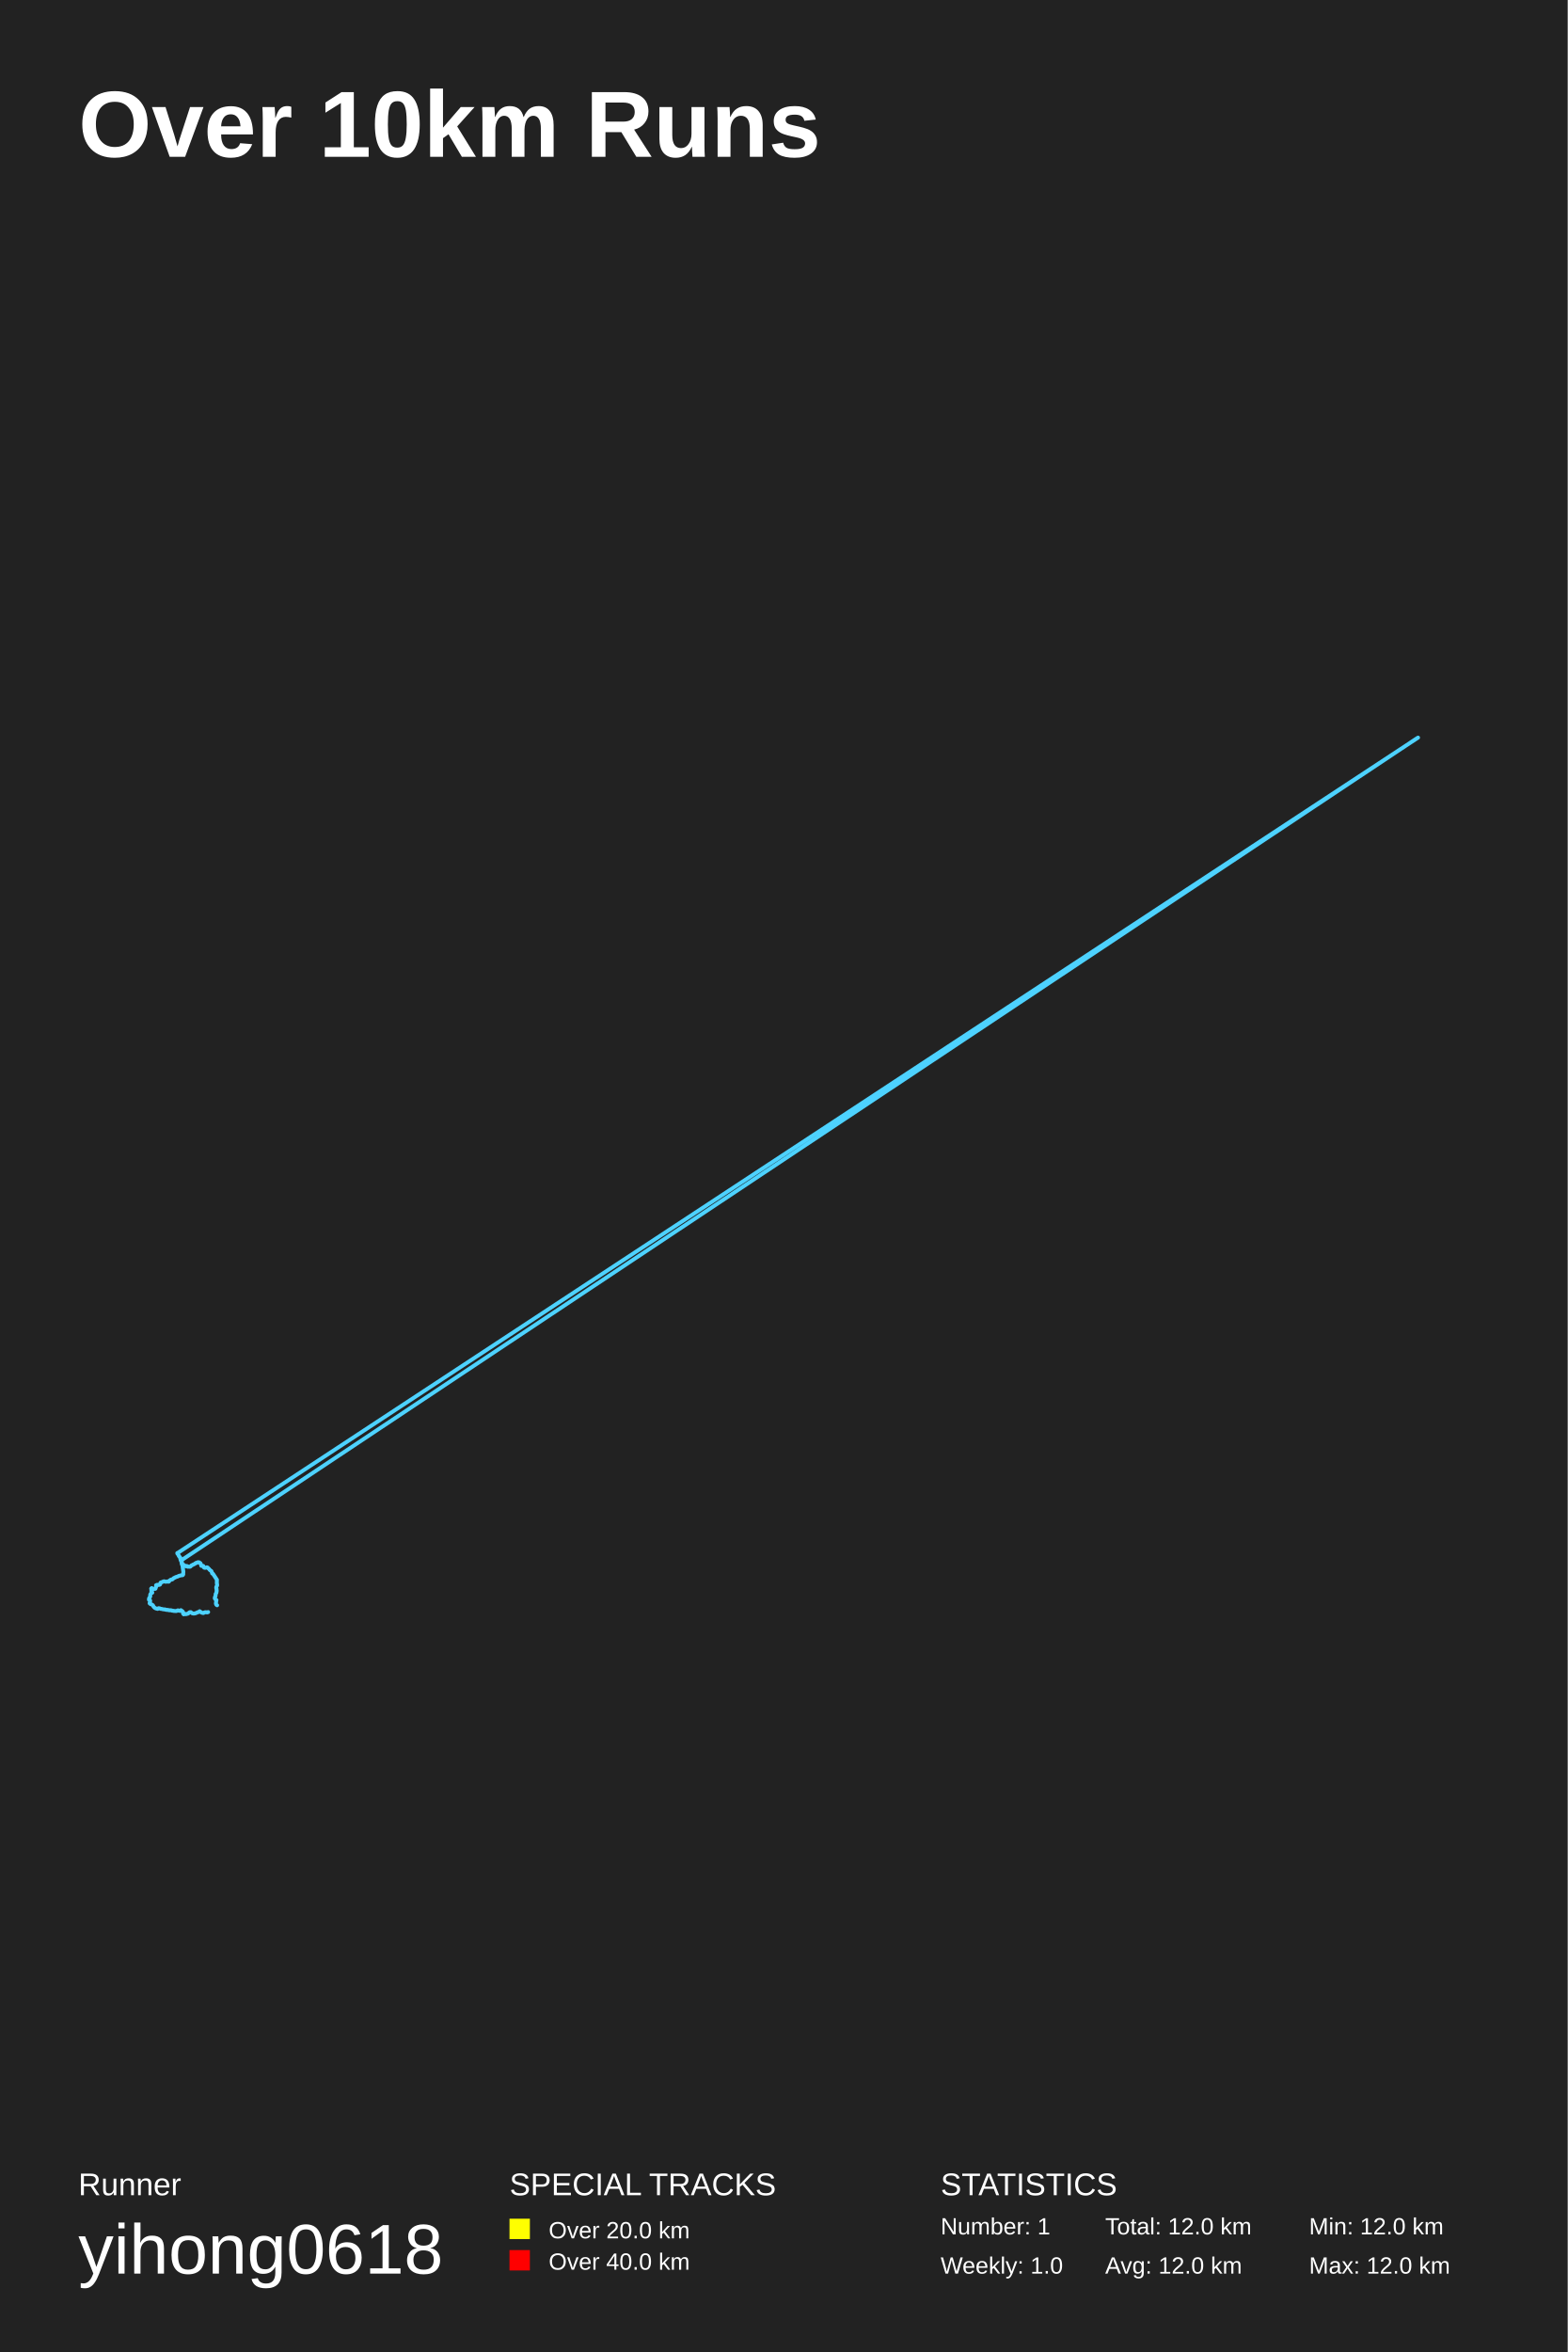
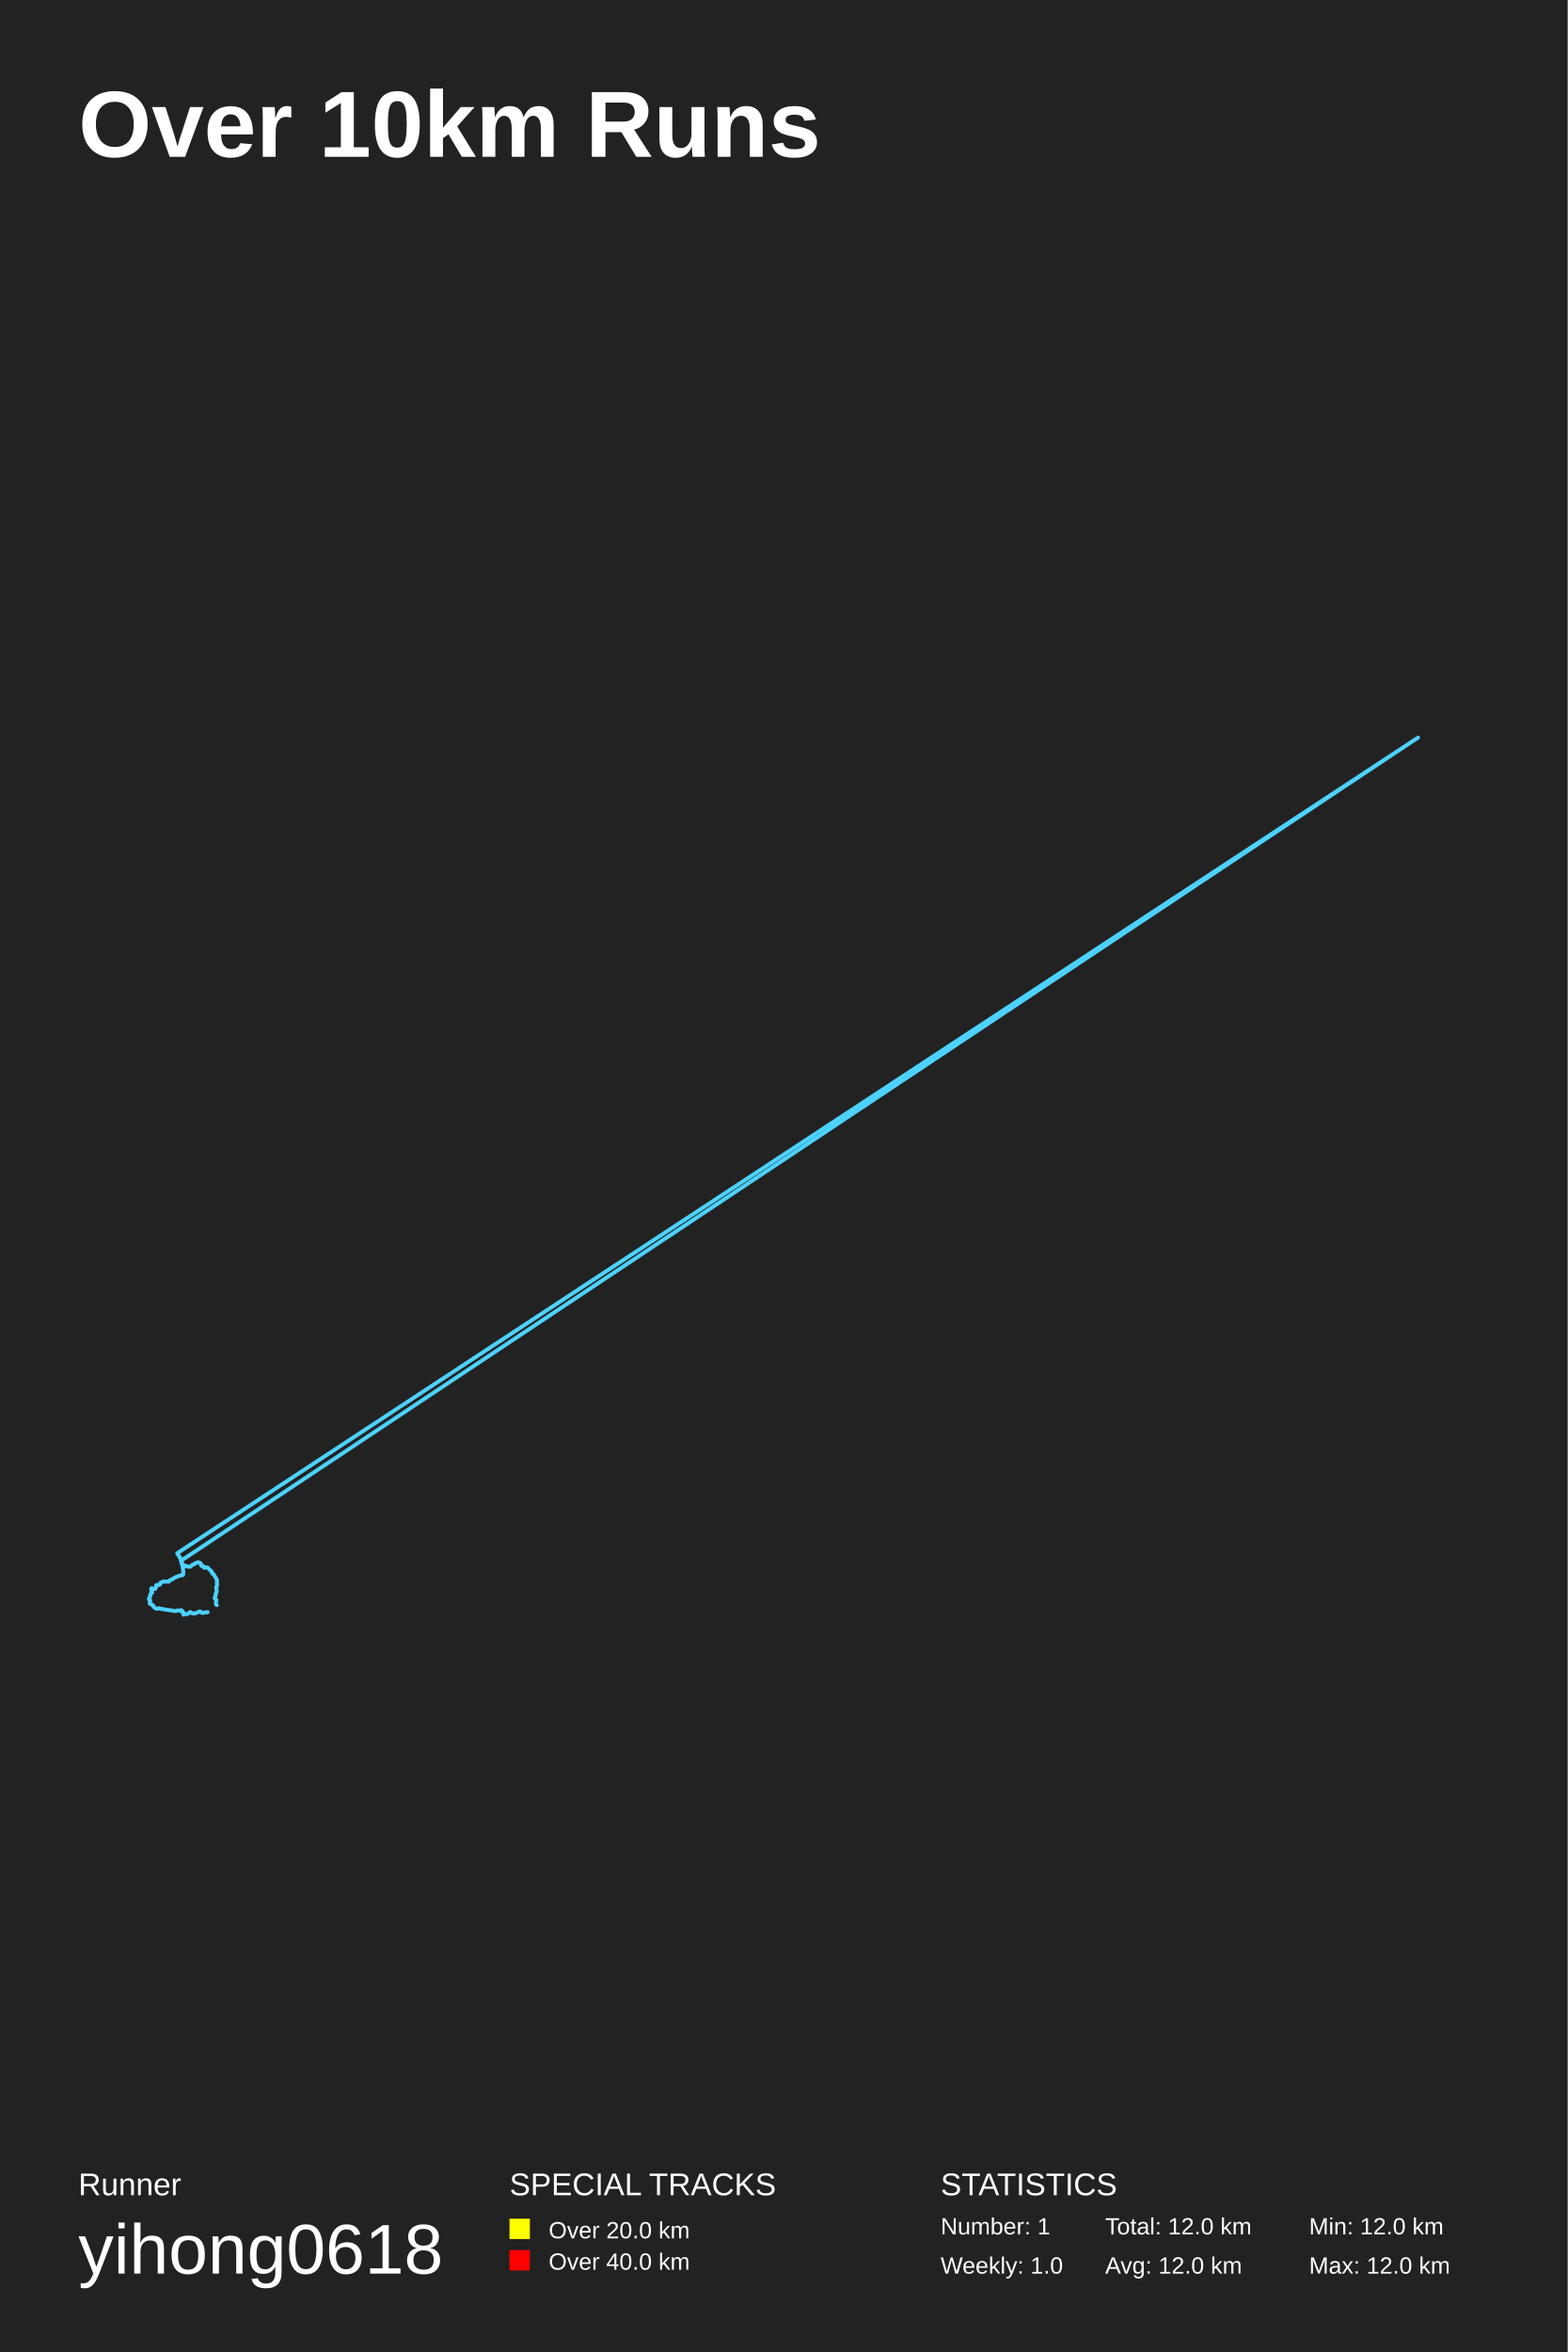
<svg xmlns="http://www.w3.org/2000/svg" baseProfile="full" height="300mm" version="1.1" viewBox="0,0,200,300" width="200mm">
  <defs />
  <rect fill="#222222" height="300" width="200" x="0" y="0" />
  <text fill="#FFFFFF" style="font-size:12px; font-family:Arial; font-weight:bold;" x="10" y="20">Over 10km Runs</text>
  <text fill="#FFFFFF" style="font-size:4px; font-family:Arial" x="10" y="280">Runner</text>
  <text fill="#FFFFFF" style="font-size:9px; font-family:Arial" x="10" y="290">yihong0618</text>
  <text fill="#FFFFFF" style="font-size:4px; font-family:Arial" x="65" y="280">SPECIAL TRACKS</text>
  <rect fill="yellow" height="2.6" width="2.6" x="65" y="283" />
  <text fill="#FFFFFF" style="font-size:3px; font-family:Arial" x="70" y="285.5">Over 20.0 km</text>
  <rect fill="red" height="2.6" width="2.6" x="65" y="287" />
  <text fill="#FFFFFF" style="font-size:3px; font-family:Arial" x="70" y="289.5">Over 40.0 km</text>
  <text fill="#FFFFFF" style="font-size:4px; font-family:Arial" x="120" y="280">STATISTICS</text>
  <text fill="#FFFFFF" style="font-size:3px; font-family:Arial" x="120" y="285">Number: 1</text>
  <text fill="#FFFFFF" style="font-size:3px; font-family:Arial" x="120" y="290">Weekly: 1.0</text>
  <text fill="#FFFFFF" style="font-size:3px; font-family:Arial" x="141" y="285">Total: 12.0 km</text>
  <text fill="#FFFFFF" style="font-size:3px; font-family:Arial" x="141" y="290">Avg: 12.0 km</text>
  <text fill="#FFFFFF" style="font-size:3px; font-family:Arial" x="167" y="285">Min: 12.0 km</text>
  <text fill="#FFFFFF" style="font-size:3px; font-family:Arial" x="167" y="290">Max: 12.0 km</text>
-   <polyline fill="none" opacity="1" points="27.699,204.752 27.618,204.704 27.571,204.625 27.538,204.515 27.557,204.441 27.566,204.362 27.576,204.293 27.576,204.188 27.618,204.098 27.542,204.025 27.481,203.998 27.471,203.946 27.405,203.893 27.405,203.793 27.443,203.656 27.49,203.603 27.504,203.503 27.504,203.403 27.523,203.287 27.595,203.187 27.623,203.113 27.618,203.008 27.652,202.94 27.642,202.845 27.618,202.766 27.633,202.687 27.599,202.634 27.595,202.55 27.585,202.429 27.652,202.313 27.699,202.234 27.699,202.155 27.685,202.049 27.661,201.96 27.671,201.86 27.661,201.754 27.671,201.633 27.675,201.496 27.656,201.475 27.172,200.738 27.119,200.727 27.062,200.69 27.053,200.606 27.015,200.553 27.015,200.506 27.001,200.49 26.982,200.427 26.953,200.379 26.906,200.348 26.849,200.311 26.806,200.285 26.754,200.242 26.725,200.2 26.687,200.142 26.63,200.09 26.535,200.016 26.502,199.953 26.426,199.932 26.393,199.911 26.312,199.953 26.236,199.963 26.179,199.979 26.093,199.974 26.022,199.937 25.993,199.868 25.96,199.8 25.932,199.742 25.87,199.721 25.794,199.726 25.713,199.737 25.708,199.695 25.708,199.679 25.732,199.684 25.713,199.689 25.699,199.689 25.699,199.695 25.68,199.7 25.675,199.71 25.694,199.695 25.67,199.71 25.675,199.705 25.699,199.695 25.699,199.684 25.699,199.668 25.637,199.579 25.618,199.521 25.609,199.473 25.571,199.405 25.556,199.379 25.528,199.373 25.485,199.342 25.438,199.3 25.39,199.273 25.343,199.294 25.29,199.263 25.267,199.268 25.257,199.263 25.21,199.278 25.148,199.3 25.105,199.331 25.067,199.363 25.029,199.342 24.977,199.373 24.934,199.405 24.877,199.436 24.834,199.479 24.782,199.51 24.758,199.51 24.72,199.537 24.663,199.552 24.62,199.579 24.559,199.616 24.492,199.642 24.416,199.679 24.354,199.753 24.297,199.816 24.226,199.842 24.145,199.837 24.122,199.826 24.027,199.837 23.979,199.826 23.941,199.821 23.965,199.8 23.965,199.8 23.965,199.821 23.97,199.816 23.941,199.837 23.894,199.789 23.851,199.747 23.799,199.747 23.761,199.784 23.699,199.774 23.67,199.721 23.589,199.742 23.537,199.737 23.485,199.668 23.437,199.6 23.39,199.595 23.357,199.558 23.347,199.568 23.338,199.547 23.295,199.484 23.252,199.436 23.195,199.442 23.195,199.452 23.209,199.442 23.186,199.426 23.167,199.384 23.186,199.315 23.2,199.263 23.195,199.21 23.133,199.173 23.114,199.126 23.1,199.089 23.067,199.041 23.053,198.989 23.029,198.915 23.01,198.831 23.01,198.694 22.958,198.646 22.905,198.599 22.882,198.52 22.829,198.494 22.81,198.457 22.796,198.383 22.753,198.314 22.692,198.251 22.677,198.188 22.663,198.156 22.639,198.156 22.635,198.172 22.639,198.172 22.644,198.177 22.635,198.162 22.63,198.162 22.644,198.167 22.644,198.156 22.658,198.162 22.687,198.098 22.692,198.093 22.696,198.109 22.62,198.088 22.639,198.104 22.625,198.114 22.62,198.109 22.62,198.119 22.625,198.109 22.625,198.109 22.63,198.109 22.63,198.104 22.63,198.104 22.639,198.104 22.644,198.098 180.91,94.084 180.91,94.084 180.815,94.142 180.815,94.142 180.815,94.142 180.815,94.142 180.724,94.2 180.629,94.259 23.091,199.052 23.129,199.115 23.162,199.194 23.186,199.263 23.171,199.352 23.19,199.426 23.195,199.521 23.228,199.584 23.281,199.658 23.304,199.731 23.295,199.826 23.314,199.926 23.328,200.069 23.352,200.185 23.361,200.3 23.38,200.379 23.39,200.464 23.38,200.601 23.366,200.706 23.38,200.78 23.371,200.843 23.3,200.917 23.162,200.927 23.048,200.948 22.958,200.969 22.858,200.996 22.768,201.033 22.658,201.091 22.568,201.117 22.468,201.149 22.387,201.175 22.335,201.217 22.254,201.249 22.169,201.291 22.093,201.343 22.079,201.38 22.05,201.401 22.06,201.391 22.041,201.407 22.003,201.444 21.95,201.459 21.889,201.486 21.813,201.48 21.746,201.523 21.665,201.575 21.627,201.596 21.604,201.644 21.561,201.723 21.499,201.749 21.423,201.728 21.361,201.717 21.261,201.739 21.195,201.744 21.114,201.754 21.052,201.733 20.981,201.696 20.9,201.702 20.829,201.733 20.796,201.739 20.748,201.754 20.687,201.807 20.611,201.818 20.549,201.839 20.487,201.865 20.459,201.928 20.425,202.002 20.44,202.06 20.411,202.113 20.368,202.118 20.349,202.139 20.321,202.155 20.273,202.155 20.202,202.17 20.131,202.149 20.059,202.139 19.983,202.165 19.907,202.197 19.922,202.218 19.936,202.265 19.926,202.329 19.926,202.371 19.898,202.402 19.903,202.434 19.888,202.481 19.865,202.518 19.865,202.581 19.812,202.655 19.722,202.65 19.651,202.66 19.603,202.687 19.542,202.697 19.485,202.75 19.428,202.729 19.413,202.697 19.375,202.666 19.371,202.681 19.337,202.65 19.318,202.629 19.342,202.613 19.356,202.56 19.361,202.56 19.356,202.592 19.328,202.608 19.285,202.624 19.309,202.724 19.314,202.845 19.314,202.971 19.38,203.05 19.428,203.15 19.342,203.192 19.252,203.24 19.19,203.345 19.152,203.466 19.176,203.587 19.147,203.682 19.062,203.793 19.01,203.904 19.005,204.056 19.095,204.077 19.157,204.151 19.143,204.209 19.147,204.283 19.119,204.378 19.086,204.504 19.157,204.562 19.223,204.62 19.318,204.641 19.418,204.688 19.523,204.773 19.561,204.883 19.632,204.968 19.727,205.068 19.865,205.147 20.002,205.189 20.116,205.215 20.221,205.131 20.354,205.141 20.473,205.205 20.606,205.215 20.739,205.252 20.877,205.273 21.01,205.289 21.048,205.278 21.157,205.331 21.238,205.331 21.333,205.347 21.433,205.347 21.528,205.378 21.637,205.394 21.746,205.384 21.86,205.4 21.955,205.447 22.041,205.436 22.15,205.473 22.273,205.479 22.402,205.489 22.535,205.484 22.63,205.421 22.706,205.4 22.801,205.436 22.92,205.468 23.024,205.442 23.076,205.378 23.133,205.421 23.224,205.484 23.328,205.579 23.333,205.694 23.361,205.821 23.409,205.879 23.452,205.916 23.561,205.831 23.713,205.889 23.841,205.853 23.984,205.826 24.093,205.721 24.202,205.637 24.335,205.631 24.435,205.71 24.525,205.779 24.677,205.805 24.839,205.8 24.925,205.774 25.02,205.742 25.143,205.684 25.243,205.637 25.376,205.61 25.471,205.515 25.537,205.568 25.632,205.626 25.732,205.7 25.832,205.716 25.927,205.747 26.017,205.71 26.098,205.663 26.212,205.637 26.34,205.652 26.45,205.663 26.554,205.621" stroke="#4DD2FF" stroke-dasharray="none" stroke-linecap="round" stroke-linejoin="round" stroke-width="0.5" />
+   <polyline fill="none" opacity="1" points="27.661,204.731 27.585,204.678 27.566,204.588 27.533,204.472 27.566,204.409 27.571,204.335 27.566,204.262 27.599,204.151 27.609,204.072 27.504,204.019 27.481,203.983 27.447,203.94 27.39,203.851 27.405,203.703 27.457,203.635 27.504,203.566 27.49,203.466 27.504,203.35 27.547,203.25 27.604,203.166 27.623,203.066 27.633,202.976 27.656,202.882 27.628,202.813 27.623,202.729 27.609,202.65 27.595,202.592 27.599,202.513 27.595,202.381 27.671,202.292 27.699,202.192 27.699,202.118 27.666,202.018 27.671,201.923 27.675,201.812 27.661,201.696 27.685,201.533 27.666,201.491 27.205,200.722 27.153,200.743 27.086,200.722 27.067,200.653 27.039,200.595 27.024,200.537 27.001,200.516 26.986,200.469 26.967,200.411 26.929,200.374 26.882,200.316 26.83,200.3 26.787,200.248 26.768,200.253 26.711,200.174 26.673,200.127 26.587,200.053 26.511,199.99 26.469,199.921 26.431,199.916 26.359,199.926 26.283,199.947 26.217,199.963 26.141,199.974 26.055,199.974 26.017,199.916 25.989,199.837 25.941,199.784 25.913,199.731 25.832,199.726 25.742,199.758 25.699,199.716 25.699,199.695 25.713,199.674 25.732,199.684 25.713,199.7 25.694,199.721 25.689,199.705 25.666,199.7 25.685,199.7 25.685,199.726 25.694,199.705 25.68,199.695 25.694,199.679 25.699,199.689 25.67,199.631 25.623,199.563 25.623,199.51 25.604,199.447 25.566,199.394 25.547,199.379 25.518,199.347 25.457,199.331 25.419,199.294 25.362,199.294 25.305,199.278 25.286,199.263 25.257,199.278 25.257,199.257 25.181,199.3 25.134,199.315 25.086,199.352 25.058,199.368 24.986,199.357 24.967,199.384 24.91,199.421 24.844,199.436 24.82,199.489 24.777,199.516 24.739,199.516 24.692,199.552 24.654,199.547 24.587,199.595 24.521,199.616 24.459,199.647 24.388,199.721 24.331,199.789 24.269,199.842 24.188,199.837 24.141,199.837 24.084,199.837 24.008,199.826 23.951,199.826 23.96,199.811 23.965,199.8 23.97,199.821 23.984,199.811 23.955,199.816 23.913,199.811 23.879,199.768 23.822,199.747 23.794,199.747 23.727,199.8 23.684,199.737 23.637,199.721 23.561,199.758 23.513,199.705 23.456,199.642 23.423,199.595 23.361,199.573 23.357,199.558 23.347,199.552 23.323,199.521 23.271,199.468 23.228,199.436 23.19,199.468 23.2,199.447 23.195,199.436 23.171,199.415 23.176,199.357 23.195,199.289 23.195,199.247 23.167,199.205 23.124,199.147 23.114,199.11 23.091,199.052 23.053,199.02 23.043,198.962 23.019,198.889 23.005,198.804 22.986,198.657 22.924,198.63 22.886,198.562 22.872,198.525 22.81,198.472 22.801,198.425 22.772,198.351 22.725,198.288 22.682,198.225 22.682,198.172 22.663,198.167 22.63,198.162 22.62,198.172 22.649,198.172 22.644,198.172 22.635,198.167 22.644,198.162 22.639,198.167 22.644,198.162 22.682,198.141 22.706,198.083 22.692,198.088 22.687,198.125 22.616,198.098 22.63,198.109 22.625,198.109 22.62,198.125 22.63,198.114 22.625,198.109 22.625,198.109 22.63,198.109 22.63,198.098 22.63,198.104 22.639,198.093 22.635,198.098 180.91,94.084 180.815,94.142 180.815,94.142 180.815,94.142 180.815,94.142 180.815,94.142 180.724,94.2 180.629,94.259 23.105,199.073 23.133,199.173 23.195,199.215 23.186,199.3 23.167,199.384 23.186,199.468 23.205,199.542 23.257,199.61 23.285,199.689 23.304,199.784 23.3,199.884 23.319,199.963 23.338,200.116 23.361,200.216 23.376,200.332 23.38,200.411 23.38,200.511 23.38,200.643 23.366,200.738 23.38,200.801 23.357,200.869 23.252,200.927 23.114,200.922 23.01,200.964 22.92,200.98 22.815,201.012 22.72,201.054 22.616,201.096 22.53,201.133 22.44,201.154 22.373,201.185 22.297,201.243 22.216,201.264 22.131,201.312 22.093,201.343 22.064,201.391 22.05,201.401 22.05,201.396 22.022,201.422 21.993,201.454 21.927,201.475 21.865,201.486 21.77,201.496 21.727,201.538 21.651,201.581 21.618,201.617 21.589,201.675 21.547,201.739 21.452,201.739 21.404,201.717 21.328,201.717 21.238,201.744 21.162,201.754 21.086,201.749 21.024,201.717 20.953,201.702 20.877,201.707 20.81,201.749 20.772,201.744 20.725,201.775 20.658,201.802 20.582,201.818 20.506,201.844 20.473,201.891 20.44,201.96 20.425,202.028 20.44,202.081 20.397,202.113 20.359,202.123 20.34,202.144 20.311,202.149 20.245,202.165 20.159,202.16 20.107,202.139 20.031,202.155 19.941,202.186 19.912,202.202 19.931,202.239 19.936,202.297 19.926,202.36 19.917,202.376 19.893,202.418 19.888,202.444 19.884,202.487 19.865,202.539 19.831,202.608 19.77,202.671 19.694,202.645 19.641,202.676 19.594,202.692 19.513,202.729 19.461,202.75 19.423,202.718 19.404,202.676 19.371,202.681 19.366,202.671 19.342,202.629 19.328,202.624 19.356,202.613 19.361,202.555 19.38,202.566 19.333,202.602 19.318,202.613 19.28,202.676 19.328,202.771 19.304,202.897 19.333,203.003 19.404,203.087 19.404,203.177 19.314,203.203 19.238,203.277 19.166,203.387 19.143,203.535 19.19,203.614 19.105,203.735 19.038,203.835 19.005,203.946 19.033,204.088 19.124,204.104 19.162,204.172 19.119,204.241 19.152,204.314 19.114,204.425 19.105,204.546 19.19,204.578 19.257,204.63 19.371,204.657 19.461,204.709 19.556,204.815 19.575,204.92 19.684,205.015 19.793,205.099 19.922,205.173 20.05,205.21 20.14,205.178 20.292,205.126 20.397,205.162 20.535,205.21 20.663,205.236 20.782,205.257 20.934,205.268 21.01,205.278 21.095,205.284 21.176,205.342 21.276,205.336 21.376,205.336 21.466,205.368 21.575,205.389 21.684,205.394 21.803,205.389 21.908,205.415 21.988,205.431 22.098,205.463 22.202,205.479 22.316,205.484 22.444,205.489 22.573,205.442 22.668,205.4 22.749,205.405 22.848,205.447 22.953,205.479 23.043,205.41 23.124,205.368 23.152,205.463 23.271,205.489 23.357,205.631 23.319,205.747 23.409,205.816 23.423,205.963 23.485,205.874 23.632,205.847 23.77,205.9 23.913,205.863 24.05,205.789 24.141,205.694 24.259,205.615 24.392,205.679 24.478,205.742 24.582,205.8 24.739,205.8 24.877,205.805 24.967,205.752 25.077,205.716 25.167,205.658 25.305,205.637 25.414,205.568 25.49,205.526 25.585,205.594 25.685,205.642 25.765,205.731 25.884,205.726 25.97,205.737 26.041,205.689 26.141,205.663 26.26,205.642 26.397,205.673 26.488,205.637" stroke="#4DD2FF" stroke-dasharray="none" stroke-linecap="round" stroke-linejoin="round" stroke-width="0.5" />
</svg>
